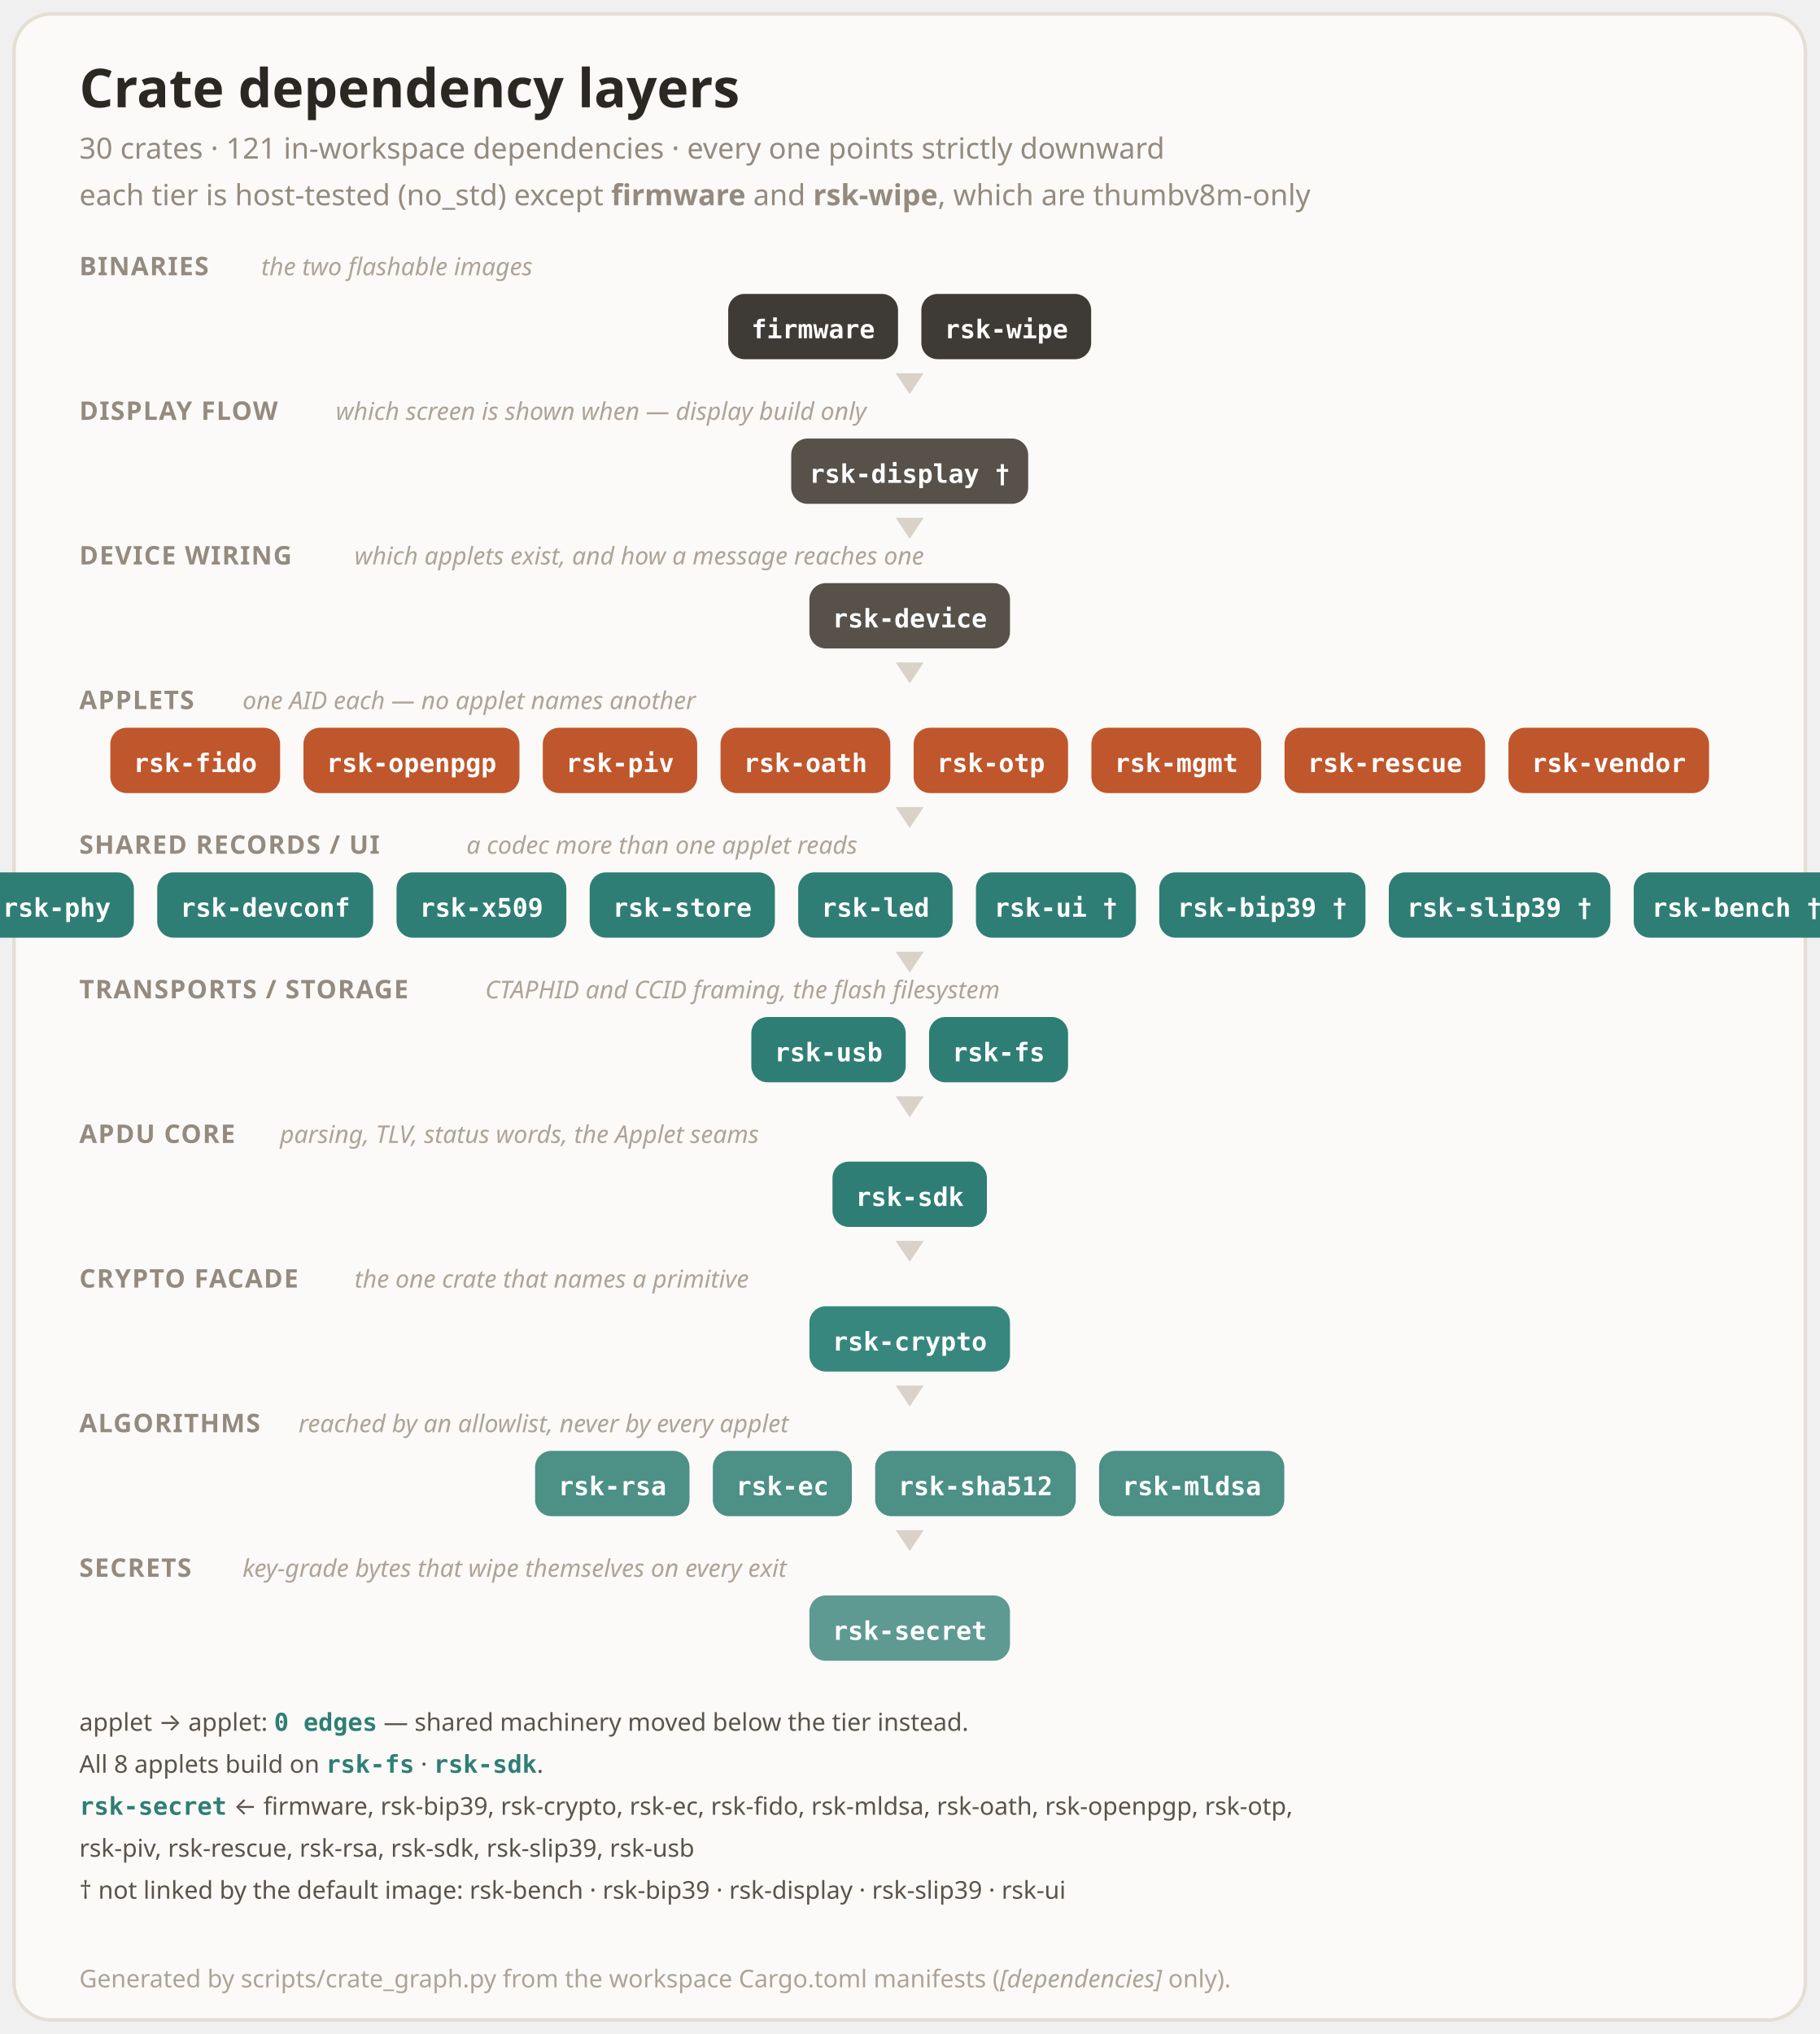
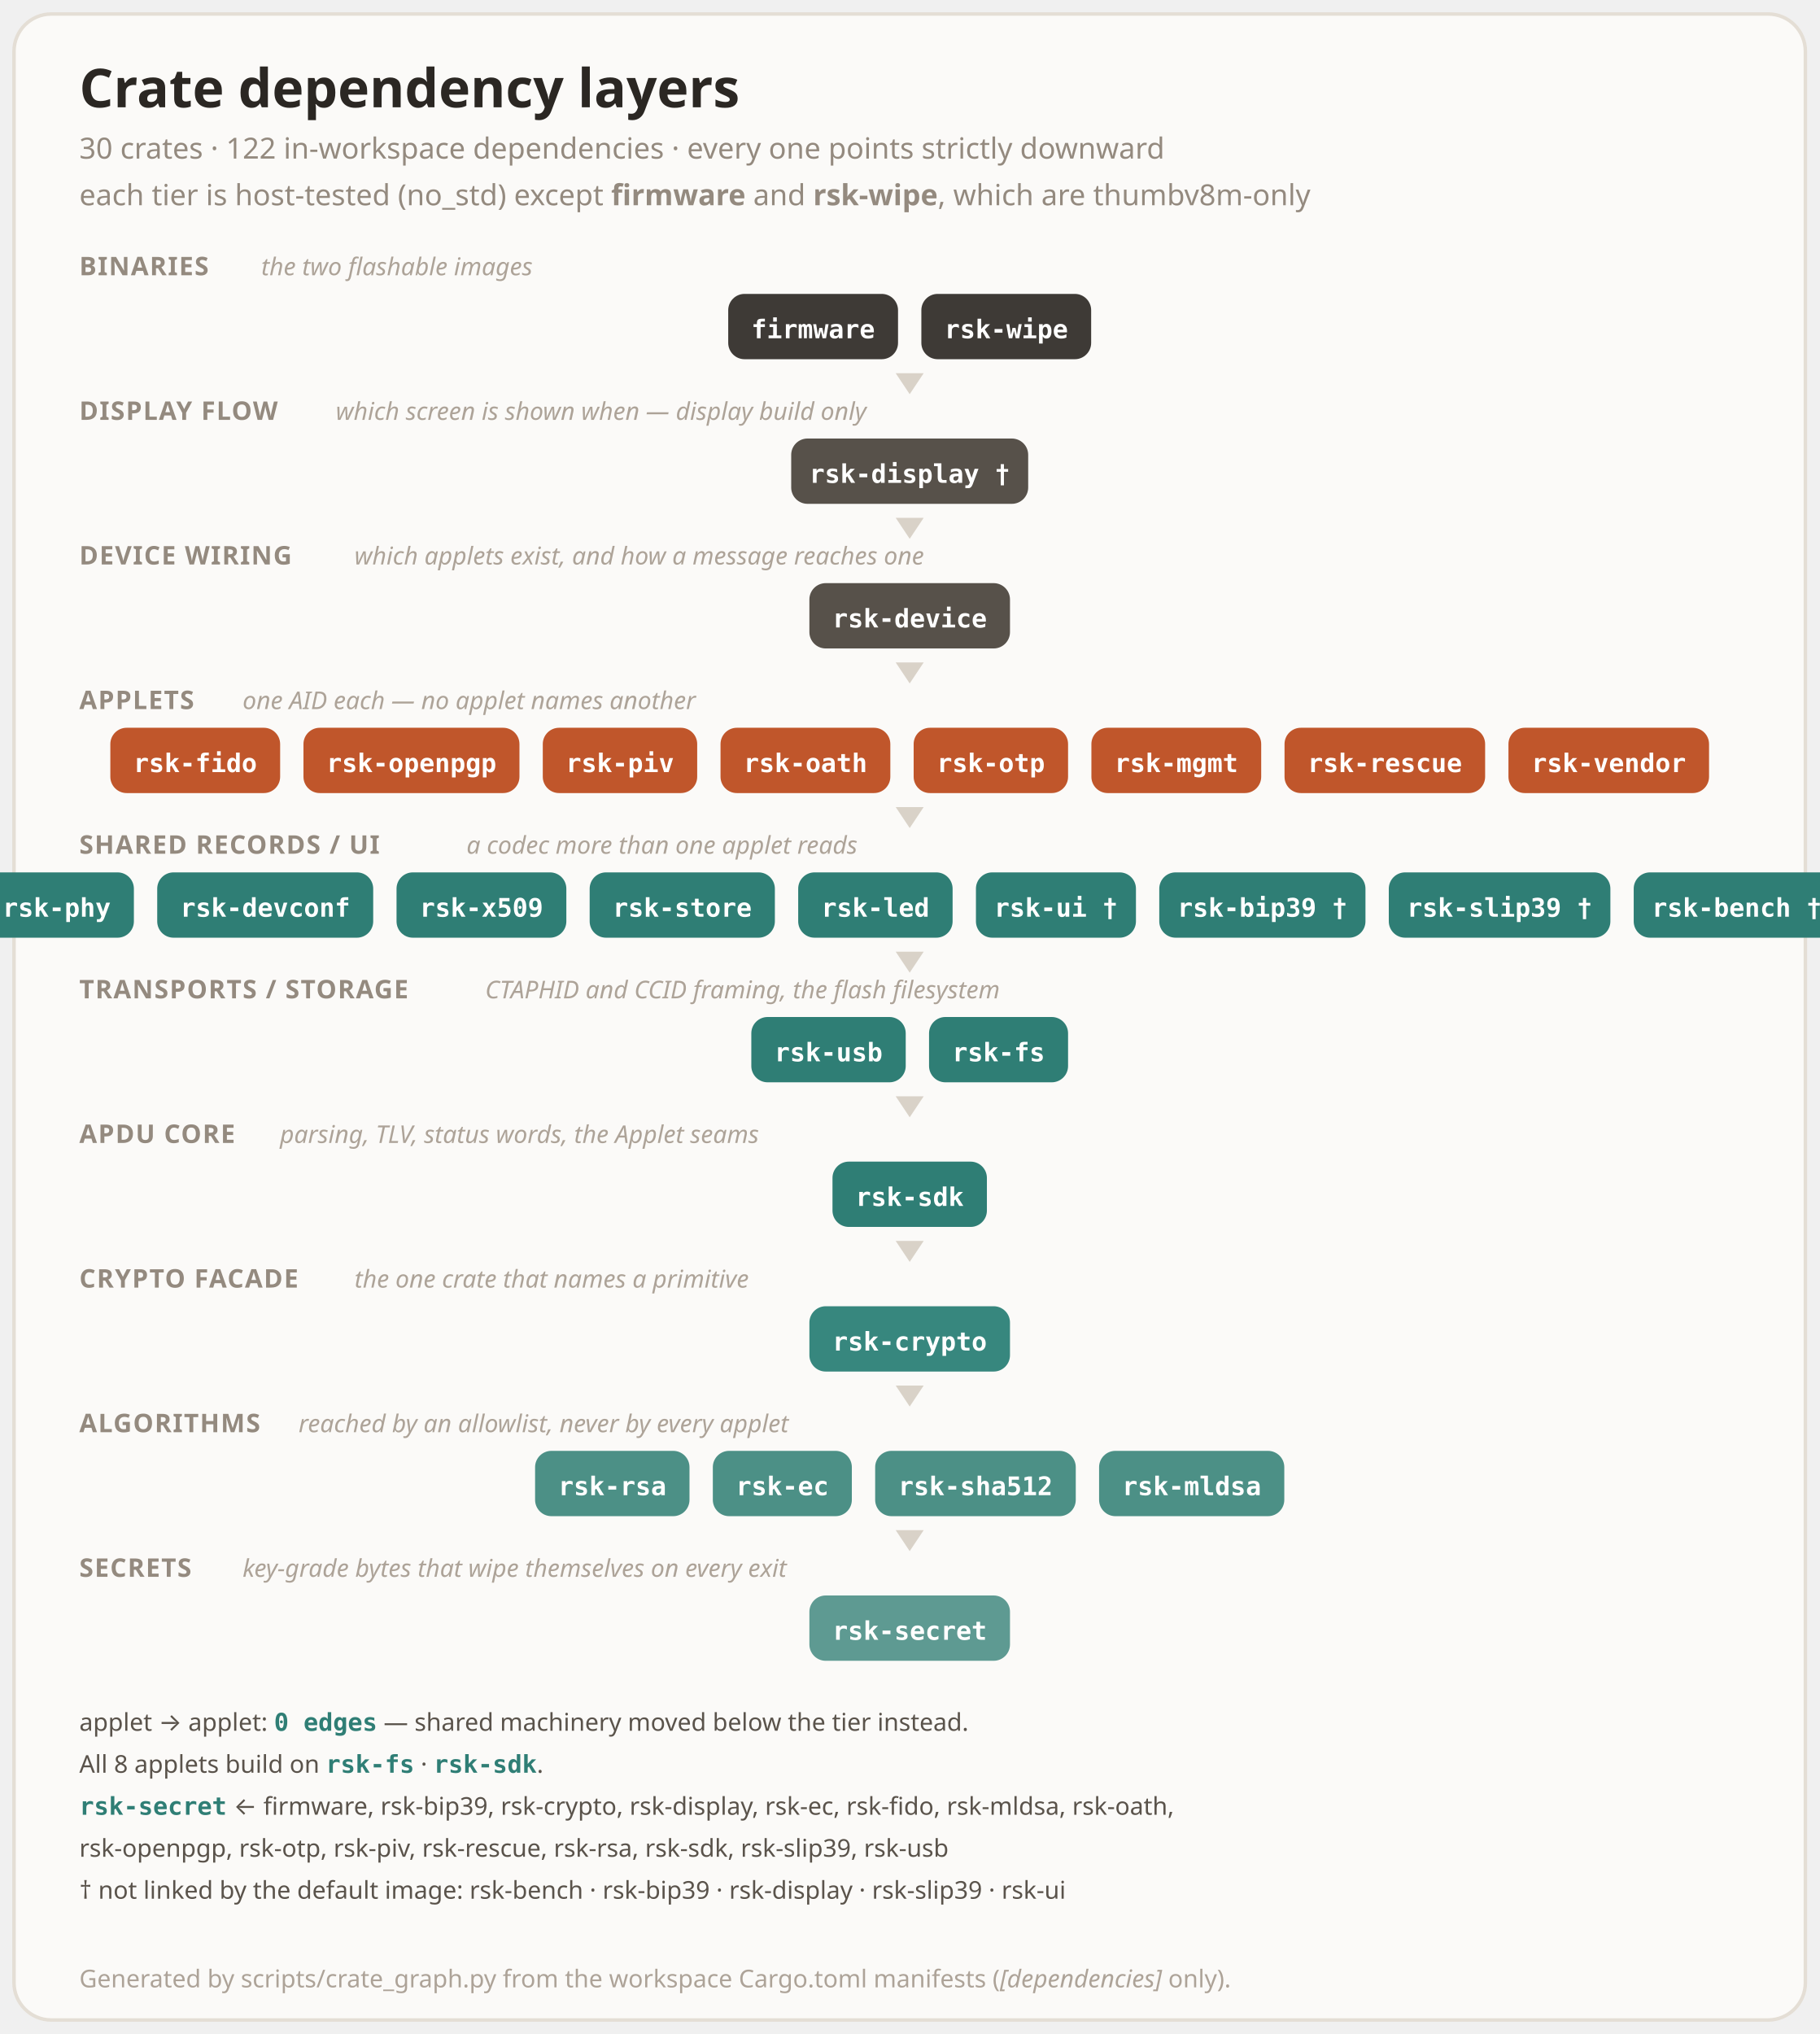
<svg xmlns="http://www.w3.org/2000/svg" viewBox="0 0 780 872" role="img" aria-labelledby="ttl dsc" font-family="'Segoe UI', system-ui, -apple-system, sans-serif">
  <defs>
    <style>
      .h1{font-size:23px;font-weight:700;fill:#2B2723}
      .sub{font-size:12.5px;fill:#948A7F}
      .sub2{font-size:10.5px;fill:#ADA398;font-style:italic}
      .tier{font-size:11px;font-weight:700;fill:#948A7F;letter-spacing:.5px}
      .node{font-size:11px;font-weight:700;fill:#fff;font-family:'SF Mono','Roboto Mono',ui-monospace,monospace}
      .note{font-size:10.5px;fill:#5A534B}
      .notek{font-family:'SF Mono','Roboto Mono',ui-monospace,monospace;font-weight:700;fill:#2F7E75}
      .arw{fill:#D9D2C8}
      .foot{font-size:10.5px;fill:#ADA398}
    </style>
  </defs>
  <rect x="6" y="6" width="768" height="860" rx="16" fill="#FBFAF8" stroke="#E4DED5" stroke-width="1.5" />
  <text class="h1" x="34" y="46">Crate dependency layers</text>
-   <text class="sub" x="34" y="68">30 crates · 121 in-workspace dependencies · every one points strictly downward</text>
+   <text class="sub" x="34" y="68">30 crates · 122 in-workspace dependencies · every one points strictly downward</text>
  <text class="sub" x="34" y="88">each tier is host-tested (no_std) except <tspan font-weight="700">firmware</tspan> and <tspan font-weight="700">rsk-wipe</tspan>, which are thumbv8m-only</text>
  <text class="tier" x="34" y="118">BINARIES</text>
  <text class="sub2" x="112" y="118">the two flashable images</text>
  <rect x="312.2" y="126" width="72.8" height="28" rx="7" fill="#3E3A36" />
  <text class="node" x="348.6" y="145" text-anchor="middle">firmware</text>
  <rect x="395.0" y="126" width="72.8" height="28" rx="7" fill="#3E3A36" />
  <text class="node" x="431.4" y="145" text-anchor="middle">rsk-wipe</text>
  <path class="arw" d="M390 160 l6 0 -6 9 -6 -9 z" />
  <text class="tier" x="34" y="180">DISPLAY FLOW</text>
  <text class="sub2" x="144" y="180">which screen is shown when — display build only</text>
  <rect x="339.2" y="188" width="101.6" height="28" rx="7" fill="#57514A" />
  <text class="node" x="390.0" y="207" text-anchor="middle">rsk-display †</text>
  <path class="arw" d="M390 222 l6 0 -6 9 -6 -9 z" />
  <text class="tier" x="34" y="242">DEVICE WIRING</text>
  <text class="sub2" x="152" y="242">which applets exist, and how a message reaches one</text>
  <rect x="347.0" y="250" width="86.0" height="28" rx="7" fill="#57514A" />
  <text class="node" x="390.0" y="269" text-anchor="middle">rsk-device</text>
  <path class="arw" d="M390 284 l6 0 -6 9 -6 -9 z" />
  <text class="tier" x="34" y="304">APPLETS</text>
  <text class="sub2" x="104" y="304">one AID each — no applet names another</text>
  <rect x="47.3" y="312" width="72.8" height="28" rx="7" fill="#C0562B" />
  <text class="node" x="83.7" y="331" text-anchor="middle">rsk-fido</text>
  <rect x="130.1" y="312" width="92.6" height="28" rx="7" fill="#C0562B" />
  <text class="node" x="176.4" y="331" text-anchor="middle">rsk-openpgp</text>
  <rect x="232.7" y="312" width="66.2" height="28" rx="7" fill="#C0562B" />
  <text class="node" x="265.8" y="331" text-anchor="middle">rsk-piv</text>
  <rect x="308.9" y="312" width="72.8" height="28" rx="7" fill="#C0562B" />
  <text class="node" x="345.3" y="331" text-anchor="middle">rsk-oath</text>
  <rect x="391.7" y="312" width="66.2" height="28" rx="7" fill="#C0562B" />
  <text class="node" x="424.8" y="331" text-anchor="middle">rsk-otp</text>
  <rect x="467.9" y="312" width="72.8" height="28" rx="7" fill="#C0562B" />
  <text class="node" x="504.3" y="331" text-anchor="middle">rsk-mgmt</text>
  <rect x="550.7" y="312" width="86.0" height="28" rx="7" fill="#C0562B" />
  <text class="node" x="593.7" y="331" text-anchor="middle">rsk-rescue</text>
  <rect x="646.7" y="312" width="86.0" height="28" rx="7" fill="#C0562B" />
  <text class="node" x="689.7" y="331" text-anchor="middle">rsk-vendor</text>
  <path class="arw" d="M390 346 l6 0 -6 9 -6 -9 z" />
  <text class="tier" x="34" y="366">SHARED RECORDS / UI</text>
  <text class="sub2" x="200" y="366">a codec more than one applet reads</text>
  <rect x="-8.8" y="374" width="66.2" height="28" rx="7" fill="#2F7E75" />
  <text class="node" x="24.3" y="393" text-anchor="middle">rsk-phy</text>
  <rect x="67.4" y="374" width="92.6" height="28" rx="7" fill="#2F7E75" />
  <text class="node" x="113.7" y="393" text-anchor="middle">rsk-devconf</text>
  <rect x="170.0" y="374" width="72.8" height="28" rx="7" fill="#2F7E75" />
  <text class="node" x="206.4" y="393" text-anchor="middle">rsk-x509</text>
  <rect x="252.8" y="374" width="79.4" height="28" rx="7" fill="#2F7E75" />
  <text class="node" x="292.5" y="393" text-anchor="middle">rsk-store</text>
  <rect x="342.2" y="374" width="66.2" height="28" rx="7" fill="#2F7E75" />
  <text class="node" x="375.3" y="393" text-anchor="middle">rsk-led</text>
  <rect x="418.4" y="374" width="68.6" height="28" rx="7" fill="#2F7E75" />
  <text class="node" x="452.7" y="393" text-anchor="middle">rsk-ui †</text>
  <rect x="497.0" y="374" width="88.4" height="28" rx="7" fill="#2F7E75" />
  <text class="node" x="541.2" y="393" text-anchor="middle">rsk-bip39 †</text>
  <rect x="595.4" y="374" width="95.0" height="28" rx="7" fill="#2F7E75" />
  <text class="node" x="642.9" y="393" text-anchor="middle">rsk-slip39 †</text>
  <rect x="700.4" y="374" width="88.4" height="28" rx="7" fill="#2F7E75" />
  <text class="node" x="744.6" y="393" text-anchor="middle">rsk-bench †</text>
  <path class="arw" d="M390 408 l6 0 -6 9 -6 -9 z" />
  <text class="tier" x="34" y="428">TRANSPORTS / STORAGE</text>
  <text class="sub2" x="208" y="428">CTAPHID and CCID framing, the flash filesystem</text>
  <rect x="322.1" y="436" width="66.2" height="28" rx="7" fill="#2F7E75" />
  <text class="node" x="355.2" y="455" text-anchor="middle">rsk-usb</text>
  <rect x="398.3" y="436" width="59.6" height="28" rx="7" fill="#2F7E75" />
  <text class="node" x="428.1" y="455" text-anchor="middle">rsk-fs</text>
  <path class="arw" d="M390 470 l6 0 -6 9 -6 -9 z" />
  <text class="tier" x="34" y="490">APDU CORE</text>
  <text class="sub2" x="120" y="490">parsing, TLV, status words, the Applet seams</text>
  <rect x="356.9" y="498" width="66.2" height="28" rx="7" fill="#2F7E75" />
  <text class="node" x="390.0" y="517" text-anchor="middle">rsk-sdk</text>
  <path class="arw" d="M390 532 l6 0 -6 9 -6 -9 z" />
  <text class="tier" x="34" y="552">CRYPTO FACADE</text>
  <text class="sub2" x="152" y="552">the one crate that names a primitive</text>
  <rect x="347.0" y="560" width="86.0" height="28" rx="7" fill="#37877E" />
  <text class="node" x="390.0" y="579" text-anchor="middle">rsk-crypto</text>
  <path class="arw" d="M390 594 l6 0 -6 9 -6 -9 z" />
  <text class="tier" x="34" y="614">ALGORITHMS</text>
  <text class="sub2" x="128" y="614">reached by an allowlist, never by every applet</text>
  <rect x="229.4" y="622" width="66.2" height="28" rx="7" fill="#4C9086" />
  <text class="node" x="262.5" y="641" text-anchor="middle">rsk-rsa</text>
  <rect x="305.6" y="622" width="59.6" height="28" rx="7" fill="#4C9086" />
  <text class="node" x="335.4" y="641" text-anchor="middle">rsk-ec</text>
  <rect x="375.2" y="622" width="86.0" height="28" rx="7" fill="#4C9086" />
  <text class="node" x="418.2" y="641" text-anchor="middle">rsk-sha512</text>
  <rect x="471.2" y="622" width="79.4" height="28" rx="7" fill="#4C9086" />
  <text class="node" x="510.9" y="641" text-anchor="middle">rsk-mldsa</text>
  <path class="arw" d="M390 656 l6 0 -6 9 -6 -9 z" />
  <text class="tier" x="34" y="676">SECRETS</text>
  <text class="sub2" x="104" y="676">key-grade bytes that wipe themselves on every exit</text>
  <rect x="347.0" y="684" width="86.0" height="28" rx="7" fill="#5E9A92" />
  <text class="node" x="390.0" y="703" text-anchor="middle">rsk-secret</text>
  <text class="note" x="34" y="742">applet → applet: <tspan class="notek">0 edges</tspan> — shared machinery moved below the tier instead.</text>
  <text class="note" x="34" y="760">All 8 applets build on <tspan class="notek">rsk-fs</tspan> · <tspan class="notek">rsk-sdk</tspan>.</text>
  <text class="note" x="34" y="778">
-     <tspan class="notek">rsk-secret</tspan> ← firmware, rsk-bip39, rsk-crypto, rsk-ec, rsk-fido, rsk-mldsa, rsk-oath, rsk-openpgp, rsk-otp,</text>
-   <text class="note" x="34" y="796">  rsk-piv, rsk-rescue, rsk-rsa, rsk-sdk, rsk-slip39, rsk-usb</text>
+     <tspan class="notek">rsk-secret</tspan> ← firmware, rsk-bip39, rsk-crypto, rsk-display, rsk-ec, rsk-fido, rsk-mldsa, rsk-oath,</text>
+   <text class="note" x="34" y="796">  rsk-openpgp, rsk-otp, rsk-piv, rsk-rescue, rsk-rsa, rsk-sdk, rsk-slip39, rsk-usb</text>
  <text class="note" x="34" y="814">† not linked by the default image: rsk-bench · rsk-bip39 · rsk-display · rsk-slip39 · rsk-ui</text>
  <text class="foot" x="34" y="852">Generated by scripts/crate_graph.py from the workspace Cargo.toml manifests (<tspan font-style="italic">[dependencies]</tspan> only).</text>
</svg>
